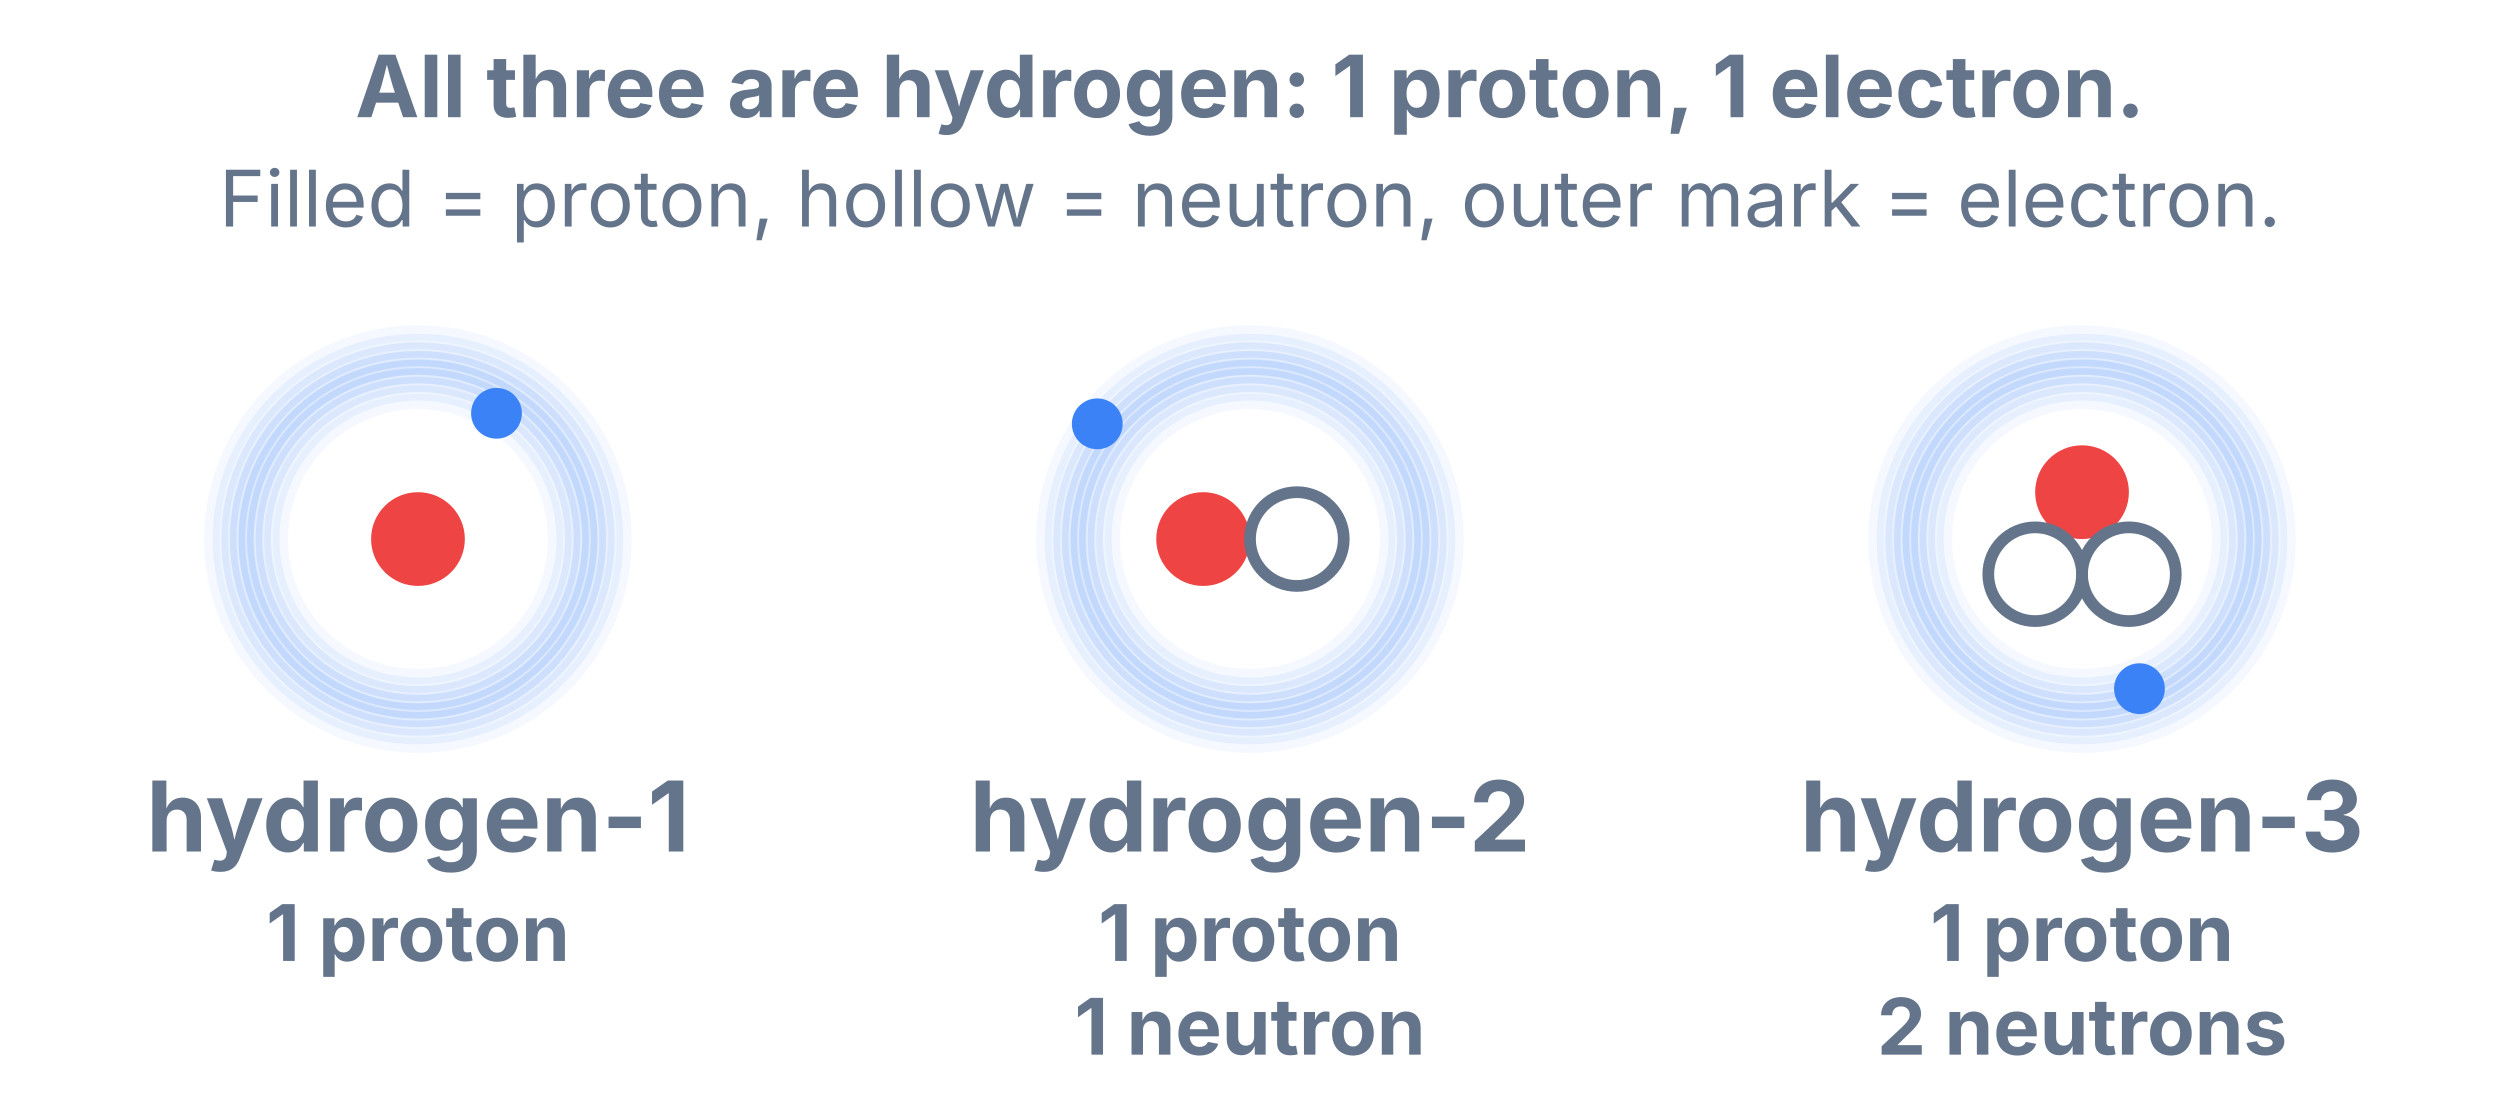
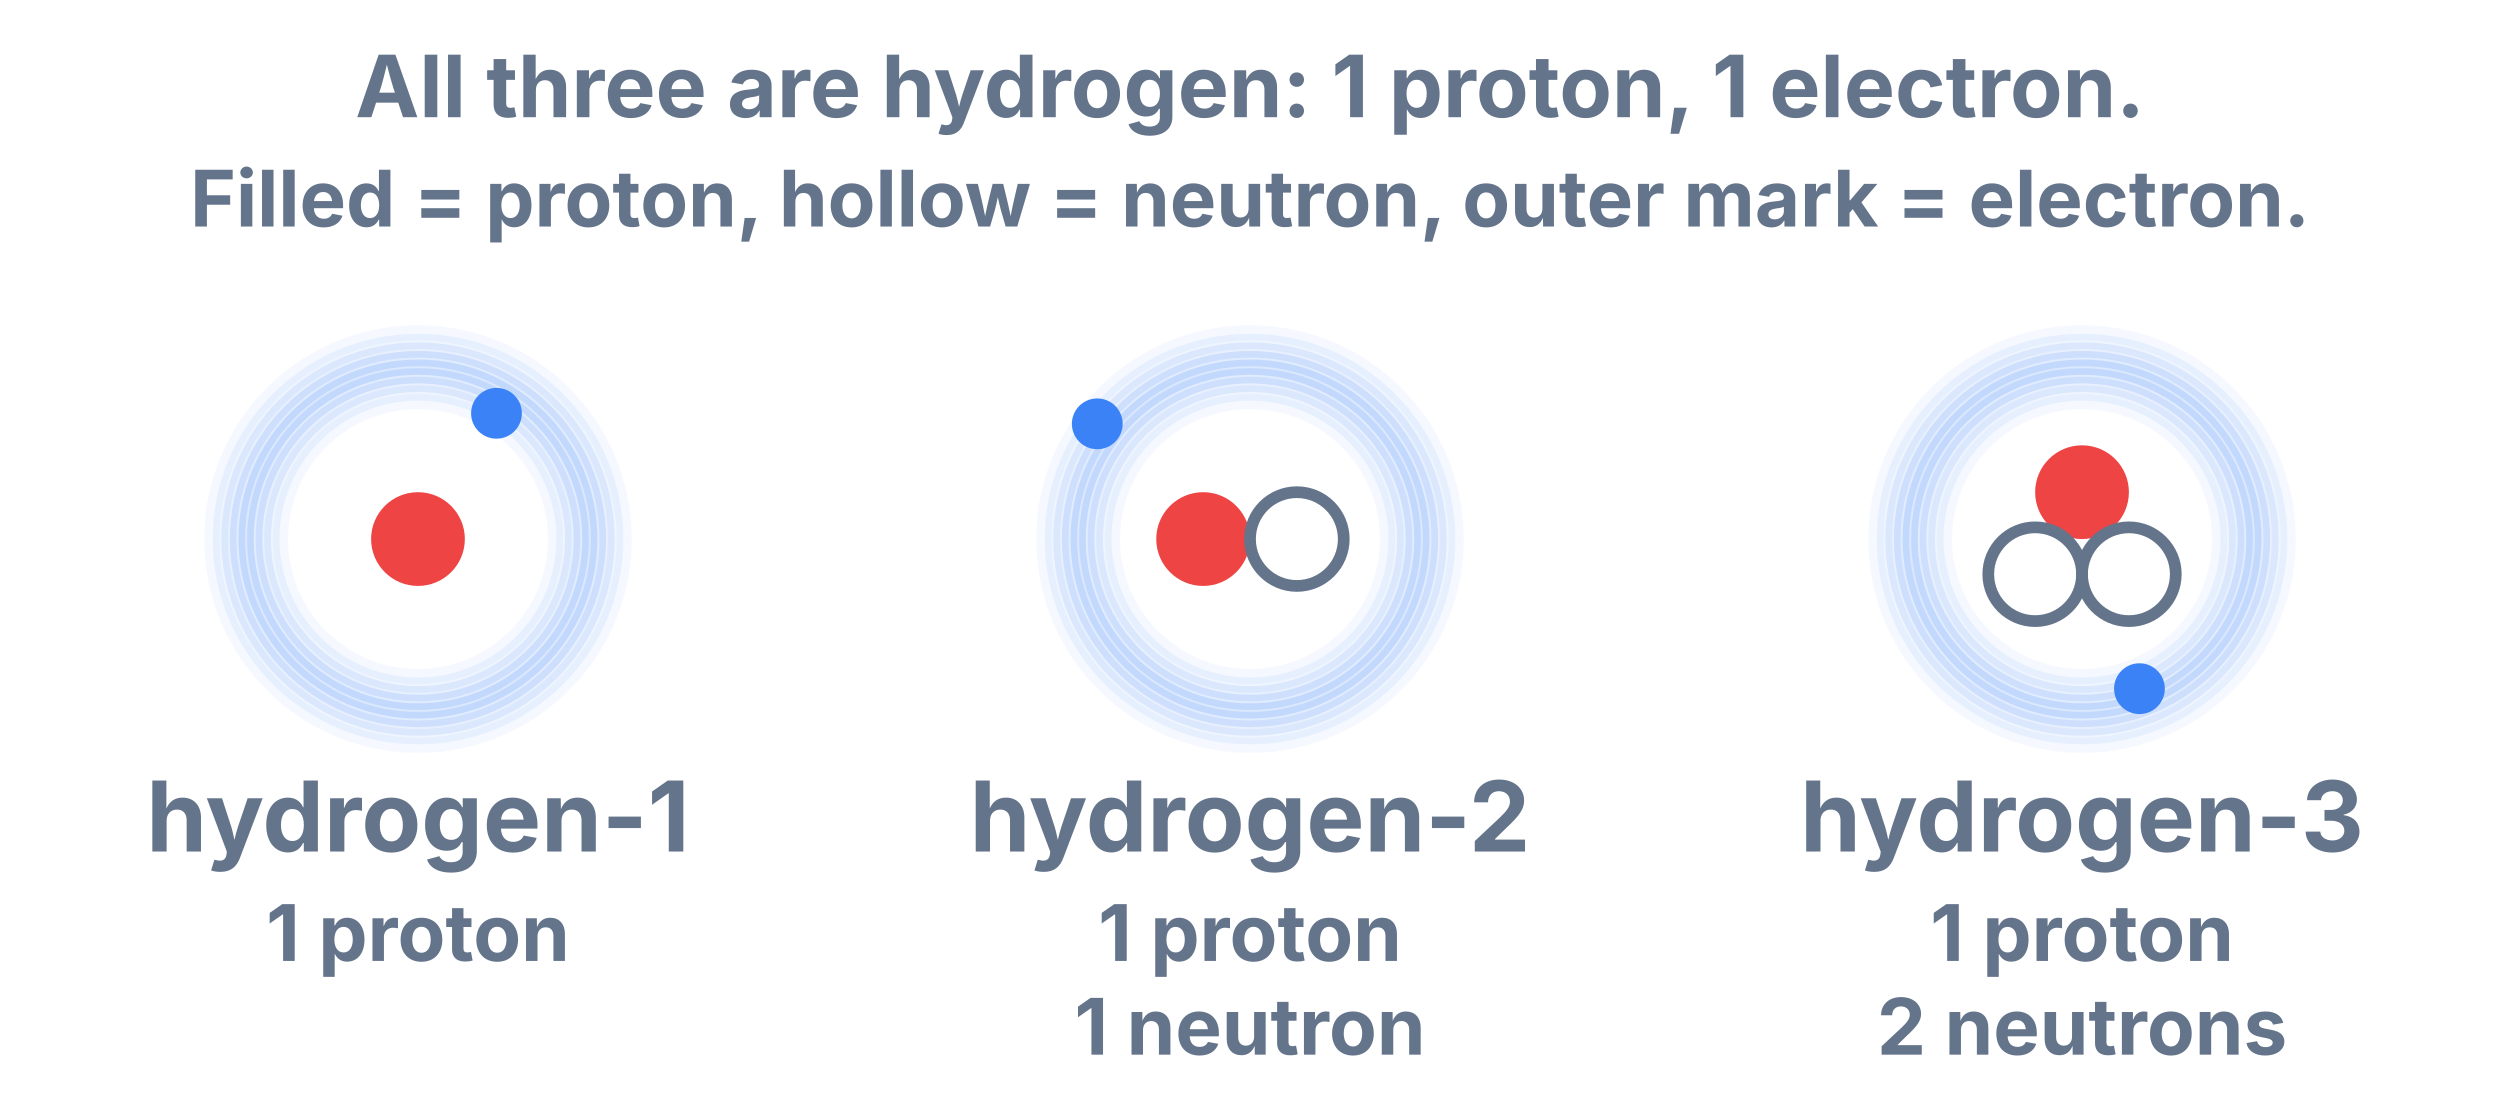
<svg xmlns="http://www.w3.org/2000/svg" viewBox="0 0 640 280" width="640" height="280" role="img" aria-labelledby="03-isotopes-of-hydrogen-title 03-isotopes-of-hydrogen-desc">
  <text x="320" y="30" text-anchor="middle" font-family="system-ui, -apple-system, 'Segoe UI', sans-serif" font-size="22" font-weight="700" fill="#64748b">All three are hydrogen: 1 proton, 1 electron.</text>
-   <text x="320" y="58" text-anchor="middle" font-family="system-ui, -apple-system, 'Segoe UI', sans-serif" font-size="20" fill="#64748b">Filled = proton, hollow = neutron, outer mark = electron.</text>
+   <text x="320" y="58" text-anchor="middle" font-family="system-ui, -apple-system, 'Segoe UI', sans-serif" font-size="20" font-weight="700" fill="#64748b">Filled = proton, hollow = neutron, outer mark = electron.</text>
  <circle cx="107" cy="138" r="35.2" fill="none" stroke="#3b82f6" stroke-width="3.9" stroke-opacity="0.05" />
  <circle cx="107" cy="138" r="37.4" fill="none" stroke="#3b82f6" stroke-width="3.9" stroke-opacity="0.08" />
  <circle cx="107" cy="138" r="39.6" fill="none" stroke="#3b82f6" stroke-width="3.9" stroke-opacity="0.12" />
  <circle cx="107" cy="138" r="41.8" fill="none" stroke="#3b82f6" stroke-width="3.9" stroke-opacity="0.15" />
  <circle cx="107" cy="138" r="44" fill="none" stroke="#3b82f6" stroke-width="3.9" stroke-opacity="0.18" />
  <circle cx="107" cy="138" r="46.2" fill="none" stroke="#3b82f6" stroke-width="3.9" stroke-opacity="0.15" />
  <circle cx="107" cy="138" r="48.4" fill="none" stroke="#3b82f6" stroke-width="3.9" stroke-opacity="0.12" />
  <circle cx="107" cy="138" r="50.6" fill="none" stroke="#3b82f6" stroke-width="3.9" stroke-opacity="0.08" />
  <circle cx="107" cy="138" r="52.8" fill="none" stroke="#3b82f6" stroke-width="3.9" stroke-opacity="0.05" />
  <circle cx="127.1" cy="105.8" r="6.5" fill="#3b82f6" />
  <circle cx="107" cy="138" r="12" fill="#ef4444" />
  <text x="107" y="218" text-anchor="middle" font-family="system-ui, -apple-system, 'Segoe UI', sans-serif" font-size="25" font-weight="700" fill="#64748b">hydrogen-1</text>
  <text x="107" y="246" text-anchor="middle" font-family="system-ui, -apple-system, 'Segoe UI', sans-serif" font-size="20" font-weight="700" fill="#64748b">1 proton</text>
  <circle cx="320" cy="138" r="35.2" fill="none" stroke="#3b82f6" stroke-width="3.9" stroke-opacity="0.05" />
  <circle cx="320" cy="138" r="37.4" fill="none" stroke="#3b82f6" stroke-width="3.9" stroke-opacity="0.08" />
  <circle cx="320" cy="138" r="39.6" fill="none" stroke="#3b82f6" stroke-width="3.9" stroke-opacity="0.12" />
  <circle cx="320" cy="138" r="41.8" fill="none" stroke="#3b82f6" stroke-width="3.9" stroke-opacity="0.15" />
  <circle cx="320" cy="138" r="44" fill="none" stroke="#3b82f6" stroke-width="3.9" stroke-opacity="0.18" />
  <circle cx="320" cy="138" r="46.2" fill="none" stroke="#3b82f6" stroke-width="3.9" stroke-opacity="0.15" />
  <circle cx="320" cy="138" r="48.4" fill="none" stroke="#3b82f6" stroke-width="3.9" stroke-opacity="0.12" />
  <circle cx="320" cy="138" r="50.6" fill="none" stroke="#3b82f6" stroke-width="3.9" stroke-opacity="0.08" />
  <circle cx="320" cy="138" r="52.8" fill="none" stroke="#3b82f6" stroke-width="3.9" stroke-opacity="0.05" />
  <circle cx="280.9" cy="108.5" r="6.5" fill="#3b82f6" />
  <circle cx="308" cy="138" r="12" fill="#ef4444" />
  <circle cx="332" cy="138" r="12" fill="none" stroke="#64748b" stroke-width="3" />
  <text x="320" y="218" text-anchor="middle" font-family="system-ui, -apple-system, 'Segoe UI', sans-serif" font-size="25" font-weight="700" fill="#64748b">hydrogen-2</text>
  <text x="320" y="246" text-anchor="middle" font-family="system-ui, -apple-system, 'Segoe UI', sans-serif" font-size="20" font-weight="700" fill="#64748b">1 proton</text>
  <text x="320" y="270" text-anchor="middle" font-family="system-ui, -apple-system, 'Segoe UI', sans-serif" font-size="20" font-weight="700" fill="#64748b">1 neutron</text>
  <circle cx="533" cy="138" r="35.2" fill="none" stroke="#3b82f6" stroke-width="3.9" stroke-opacity="0.05" />
  <circle cx="533" cy="138" r="37.4" fill="none" stroke="#3b82f6" stroke-width="3.9" stroke-opacity="0.08" />
  <circle cx="533" cy="138" r="39.6" fill="none" stroke="#3b82f6" stroke-width="3.9" stroke-opacity="0.12" />
  <circle cx="533" cy="138" r="41.8" fill="none" stroke="#3b82f6" stroke-width="3.9" stroke-opacity="0.15" />
  <circle cx="533" cy="138" r="44" fill="none" stroke="#3b82f6" stroke-width="3.9" stroke-opacity="0.18" />
  <circle cx="533" cy="138" r="46.2" fill="none" stroke="#3b82f6" stroke-width="3.9" stroke-opacity="0.15" />
  <circle cx="533" cy="138" r="48.4" fill="none" stroke="#3b82f6" stroke-width="3.9" stroke-opacity="0.12" />
  <circle cx="533" cy="138" r="50.6" fill="none" stroke="#3b82f6" stroke-width="3.9" stroke-opacity="0.08" />
  <circle cx="533" cy="138" r="52.8" fill="none" stroke="#3b82f6" stroke-width="3.9" stroke-opacity="0.05" />
  <circle cx="547.7" cy="176.3" r="6.5" fill="#3b82f6" />
  <circle cx="533" cy="126" r="12" fill="#ef4444" />
  <circle cx="521" cy="147" r="12" fill="none" stroke="#64748b" stroke-width="3" />
  <circle cx="545" cy="147" r="12" fill="none" stroke="#64748b" stroke-width="3" />
  <text x="533" y="218" text-anchor="middle" font-family="system-ui, -apple-system, 'Segoe UI', sans-serif" font-size="25" font-weight="700" fill="#64748b">hydrogen-3</text>
  <text x="533" y="246" text-anchor="middle" font-family="system-ui, -apple-system, 'Segoe UI', sans-serif" font-size="20" font-weight="700" fill="#64748b">1 proton</text>
  <text x="533" y="270" text-anchor="middle" font-family="system-ui, -apple-system, 'Segoe UI', sans-serif" font-size="20" font-weight="700" fill="#64748b">2 neutrons</text>
</svg>
